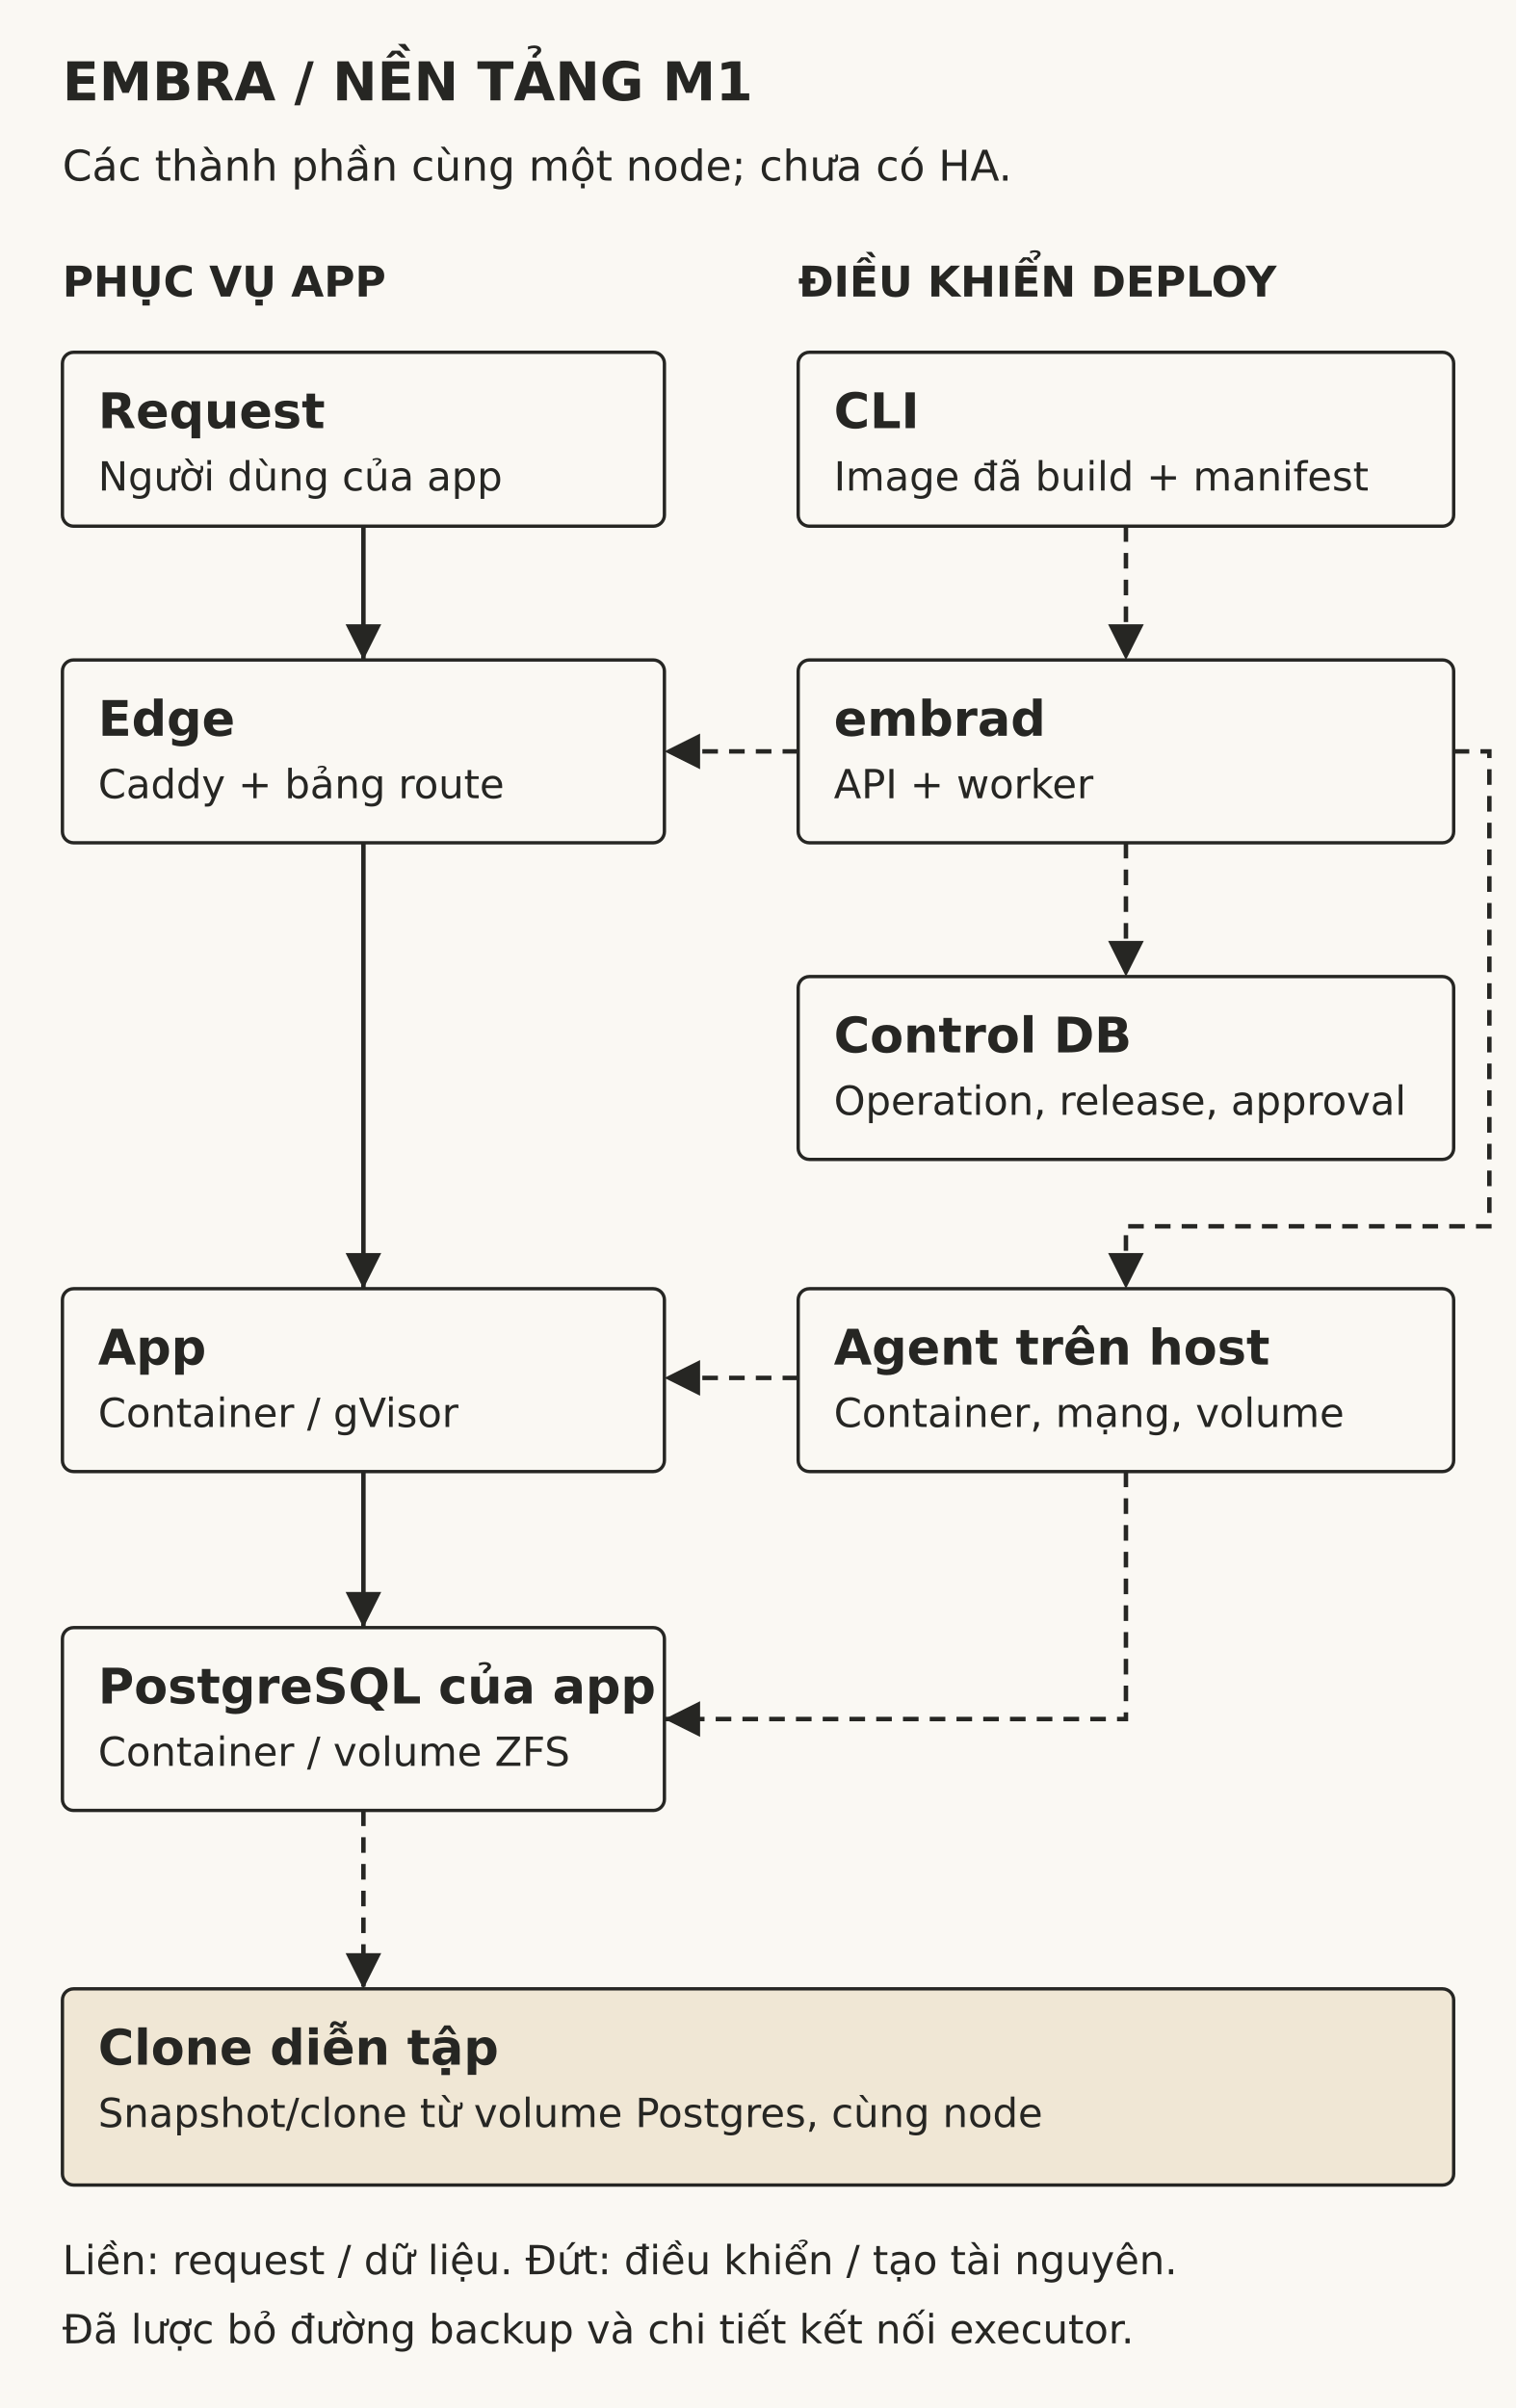
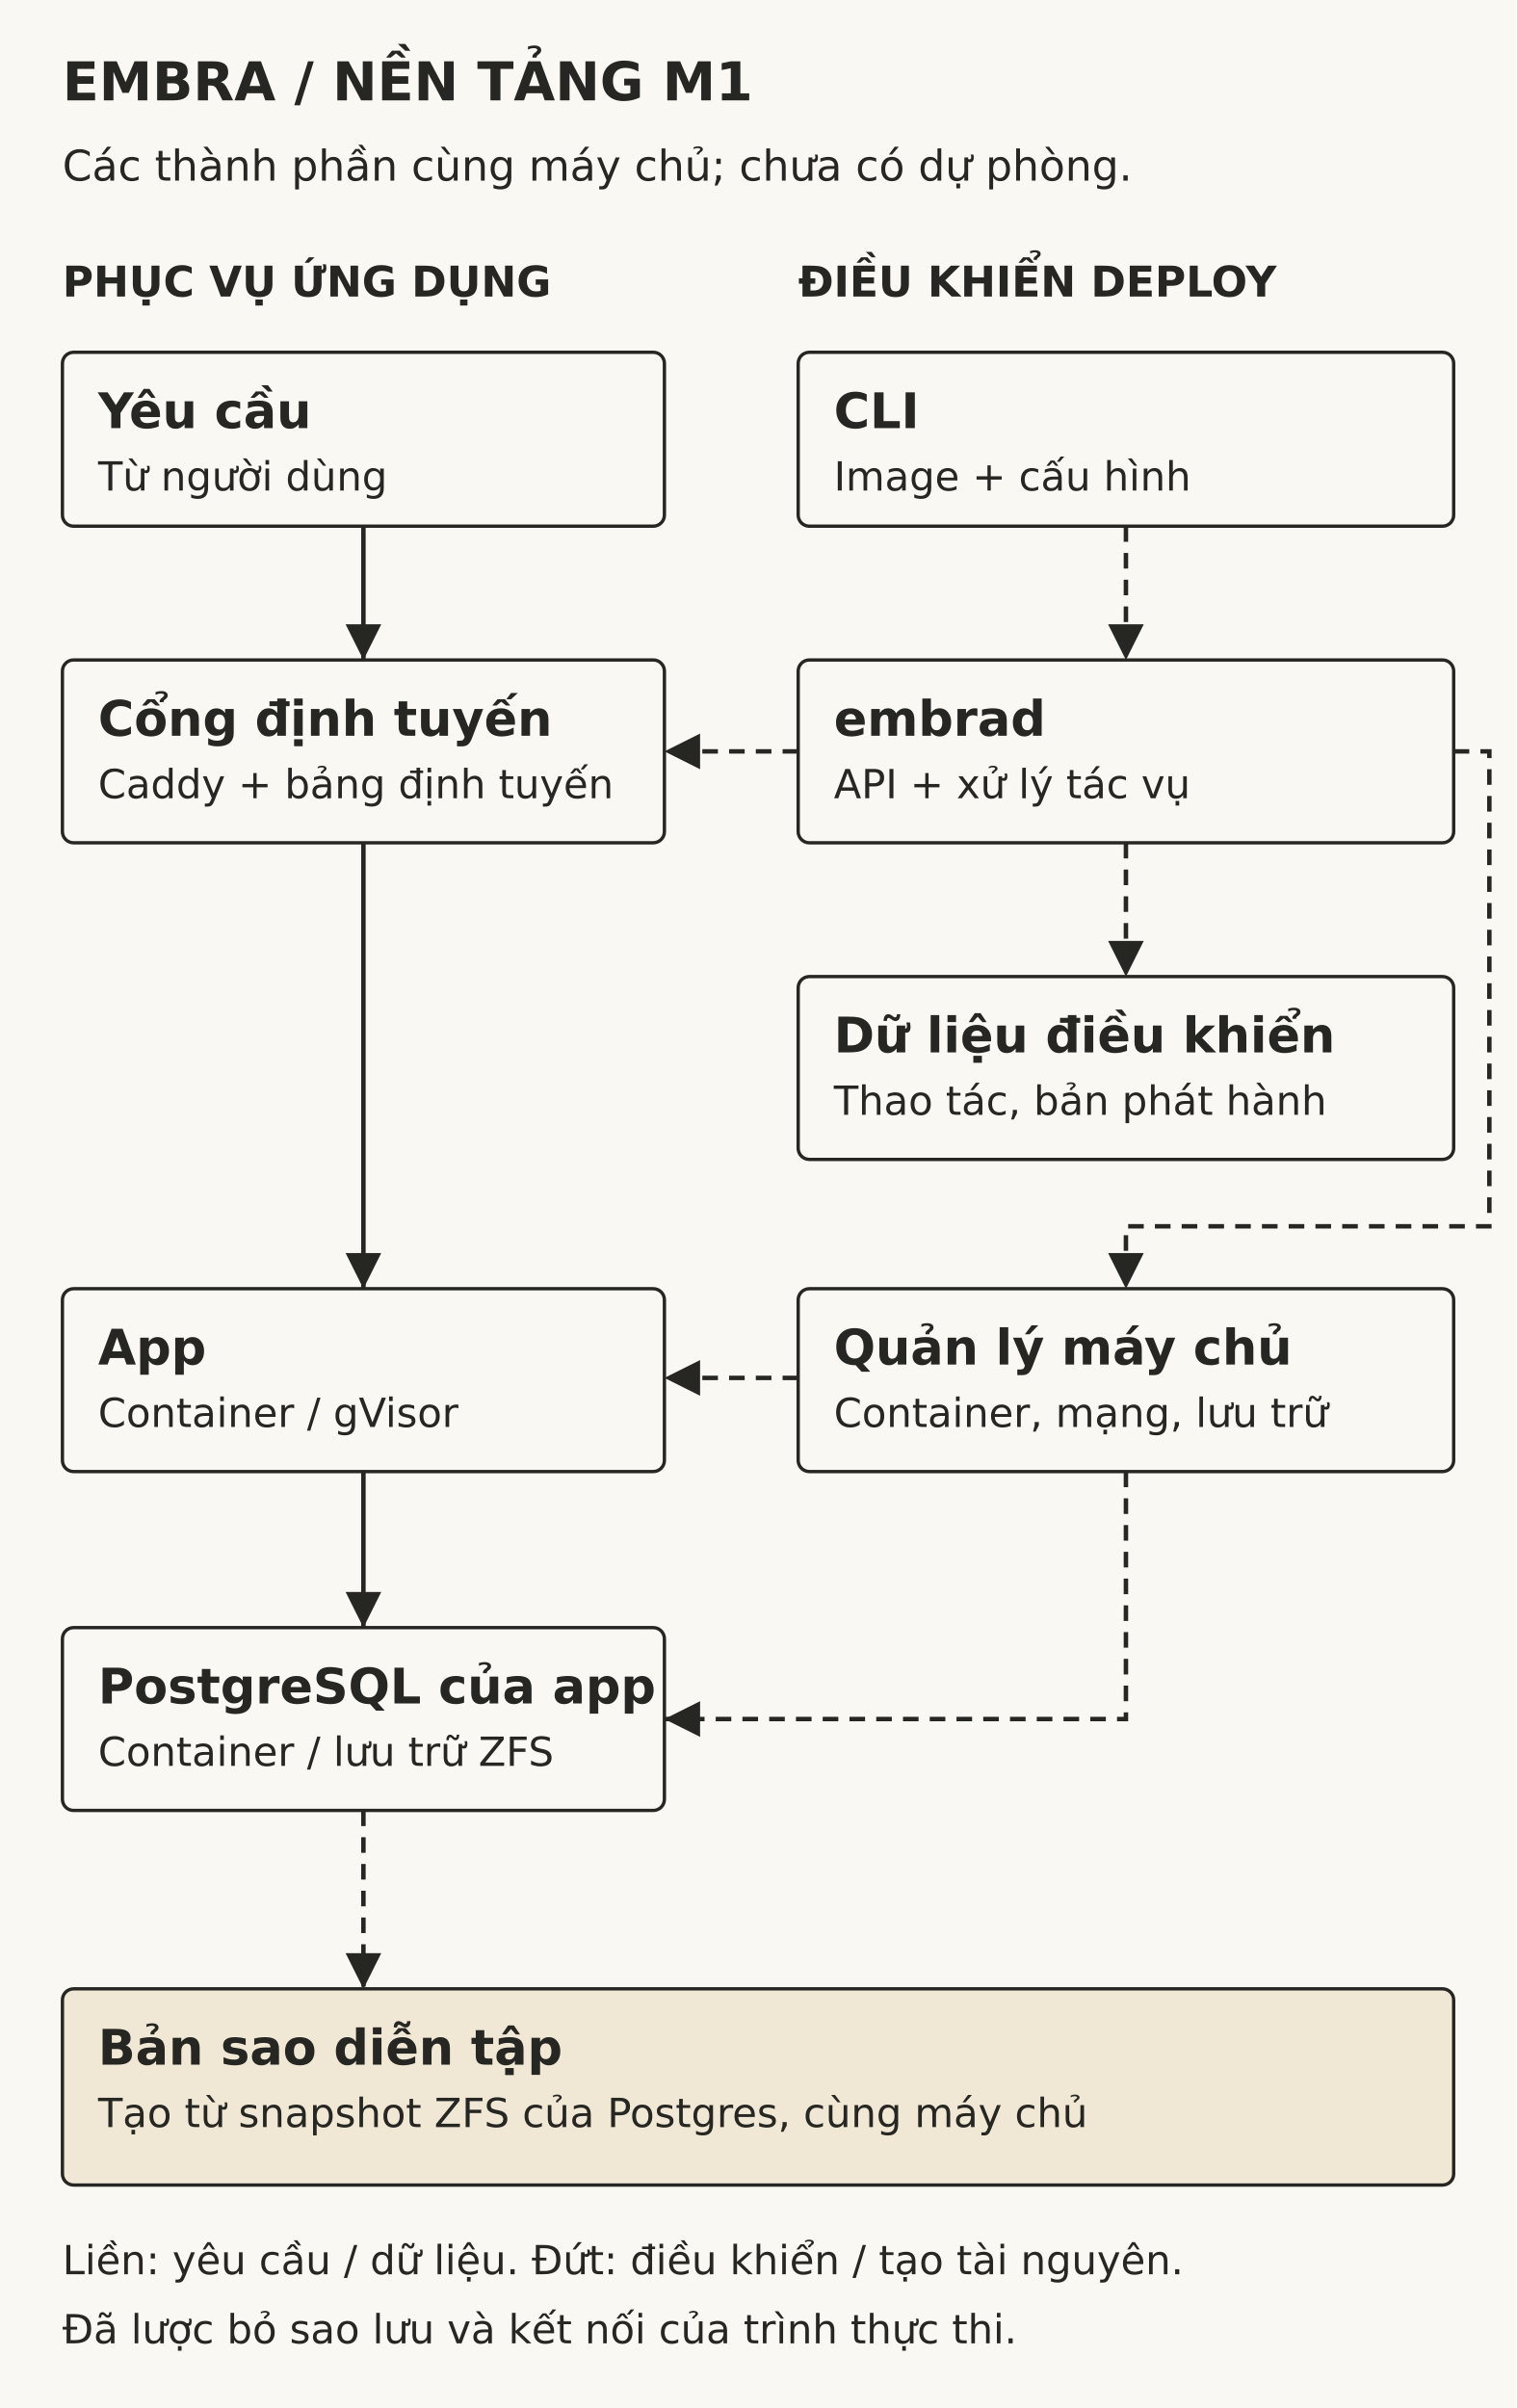
<svg xmlns="http://www.w3.org/2000/svg" viewBox="0 0 680 1080" role="img" aria-labelledby="title desc">
  <defs>
    <marker id="arrow" markerWidth="9" markerHeight="9" refX="8" refY="4" orient="auto">
      <path d="M0,0 L8,4 L0,8" fill="#262623" />
    </marker>
  </defs>
  <rect width="100%" height="100%" fill="#faf8f3" />
  <g font-family="DejaVu Sans, sans-serif" fill="#262623">
    <text x="28" y="45" font-size="24" font-weight="700">EMBRA / NỀN TẢNG M1</text>
-     <text x="28" y="81" font-size="19" font-weight="400">Các thành phần cùng một node; chưa có HA.</text>
-     <text x="28" y="133" font-size="19" font-weight="700">PHỤC VỤ APP</text>
+     <text x="28" y="81" font-size="19" font-weight="400">Các thành phần cùng máy chủ; chưa có dự phòng.</text>
+     <text x="28" y="133" font-size="19" font-weight="700">PHỤC VỤ ỨNG DỤNG</text>
    <text x="358" y="133" font-size="19" font-weight="700">ĐIỀU KHIỂN DEPLOY</text>
    <rect x="28" y="158" width="270" height="78" rx="5" fill="#faf8f3" stroke="#262623" stroke-width="1.5" />
-     <text x="44" y="192" font-size="22" font-weight="700">Request</text>
-     <text x="44" y="220" font-size="18" font-weight="400">Người dùng của app</text>
+     <text x="44" y="192" font-size="22" font-weight="700">Yêu cầu</text>
+     <text x="44" y="220" font-size="18" font-weight="400">Từ người dùng</text>
    <rect x="358" y="158" width="294" height="78" rx="5" fill="#faf8f3" stroke="#262623" stroke-width="1.5" />
    <text x="374" y="192" font-size="22" font-weight="700">CLI</text>
-     <text x="374" y="220" font-size="18" font-weight="400">Image đã build + manifest</text>
+     <text x="374" y="220" font-size="18" font-weight="400">Image + cấu hình</text>
    <rect x="28" y="296" width="270" height="82" rx="5" fill="#faf8f3" stroke="#262623" stroke-width="1.5" />
-     <text x="44" y="330" font-size="22" font-weight="700">Edge</text>
-     <text x="44" y="358" font-size="18" font-weight="400">Caddy + bảng route</text>
+     <text x="44" y="330" font-size="22" font-weight="700">Cổng định tuyến</text>
+     <text x="44" y="358" font-size="18" font-weight="400">Caddy + bảng định tuyến</text>
    <rect x="358" y="296" width="294" height="82" rx="5" fill="#faf8f3" stroke="#262623" stroke-width="1.5" />
    <text x="374" y="330" font-size="22" font-weight="700">embrad</text>
-     <text x="374" y="358" font-size="18" font-weight="400">API + worker</text>
+     <text x="374" y="358" font-size="18" font-weight="400">API + xử lý tác vụ</text>
    <path d="M163 236 V296" fill="none" stroke="#262623" stroke-width="2" marker-end="url(#arrow)" />
    <path d="M505 236 V296" fill="none" stroke="#262623" stroke-width="2" stroke-dasharray="7 5" marker-end="url(#arrow)" />
    <path d="M358 337 H298" fill="none" stroke="#262623" stroke-width="2" stroke-dasharray="7 5" marker-end="url(#arrow)" />
    <rect x="358" y="438" width="294" height="82" rx="5" fill="#faf8f3" stroke="#262623" stroke-width="1.5" />
-     <text x="374" y="472" font-size="22" font-weight="700">Control DB</text>
-     <text x="374" y="500" font-size="18" font-weight="400">Operation, release, approval</text>
+     <text x="374" y="472" font-size="22" font-weight="700">Dữ liệu điều khiển</text>
+     <text x="374" y="500" font-size="18" font-weight="400">Thao tác, bản phát hành</text>
    <path d="M505 378 V438" fill="none" stroke="#262623" stroke-width="2" stroke-dasharray="7 5" marker-end="url(#arrow)" />
    <rect x="28" y="578" width="270" height="82" rx="5" fill="#faf8f3" stroke="#262623" stroke-width="1.5" />
    <text x="44" y="612" font-size="22" font-weight="700">App</text>
    <text x="44" y="640" font-size="18" font-weight="400">Container / gVisor</text>
    <path d="M163 378 V578" fill="none" stroke="#262623" stroke-width="2" marker-end="url(#arrow)" />
    <rect x="358" y="578" width="294" height="82" rx="5" fill="#faf8f3" stroke="#262623" stroke-width="1.5" />
-     <text x="374" y="612" font-size="22" font-weight="700">Agent trên host</text>
-     <text x="374" y="640" font-size="18" font-weight="400">Container, mạng, volume</text>
+     <text x="374" y="612" font-size="22" font-weight="700">Quản lý máy chủ</text>
+     <text x="374" y="640" font-size="18" font-weight="400">Container, mạng, lưu trữ</text>
    <path d="M652 337 H668 V550 H505 V578" fill="none" stroke="#262623" stroke-width="2" stroke-dasharray="7 5" marker-end="url(#arrow)" />
    <path d="M358 618 H298" fill="none" stroke="#262623" stroke-width="2" stroke-dasharray="7 5" marker-end="url(#arrow)" />
    <rect x="28" y="730" width="270" height="82" rx="5" fill="#faf8f3" stroke="#262623" stroke-width="1.5" />
    <text x="44" y="764" font-size="22" font-weight="700">PostgreSQL của app</text>
-     <text x="44" y="792" font-size="18" font-weight="400">Container / volume ZFS</text>
+     <text x="44" y="792" font-size="18" font-weight="400">Container / lưu trữ ZFS</text>
    <path d="M163 660 V730" fill="none" stroke="#262623" stroke-width="2" marker-end="url(#arrow)" />
    <path d="M505 660 V771 H298" fill="none" stroke="#262623" stroke-width="2" stroke-dasharray="7 5" marker-end="url(#arrow)" />
    <rect x="28" y="892" width="624" height="88" rx="5" fill="#f0e7d5" stroke="#262623" stroke-width="1.5" />
-     <text x="44" y="926" font-size="22" font-weight="700">Clone diễn tập</text>
-     <text x="44" y="954" font-size="18" font-weight="400">Snapshot/clone từ volume Postgres, cùng node</text>
+     <text x="44" y="926" font-size="22" font-weight="700">Bản sao diễn tập</text>
+     <text x="44" y="954" font-size="18" font-weight="400">Tạo từ snapshot ZFS của Postgres, cùng máy chủ</text>
    <path d="M163 812 V892" fill="none" stroke="#262623" stroke-width="2" stroke-dasharray="7 5" marker-end="url(#arrow)" />
-     <text x="28" y="1020" font-size="18" font-weight="400">Liền: request / dữ liệu. Đứt: điều khiển / tạo tài nguyên.</text>
-     <text x="28" y="1051" font-size="18" font-weight="400">Đã lược bỏ đường backup và chi tiết kết nối executor.</text>
+     <text x="28" y="1020" font-size="18" font-weight="400">Liền: yêu cầu / dữ liệu. Đứt: điều khiển / tạo tài nguyên.</text>
+     <text x="28" y="1051" font-size="18" font-weight="400">Đã lược bỏ sao lưu và kết nối của trình thực thi.</text>
  </g>
</svg>
